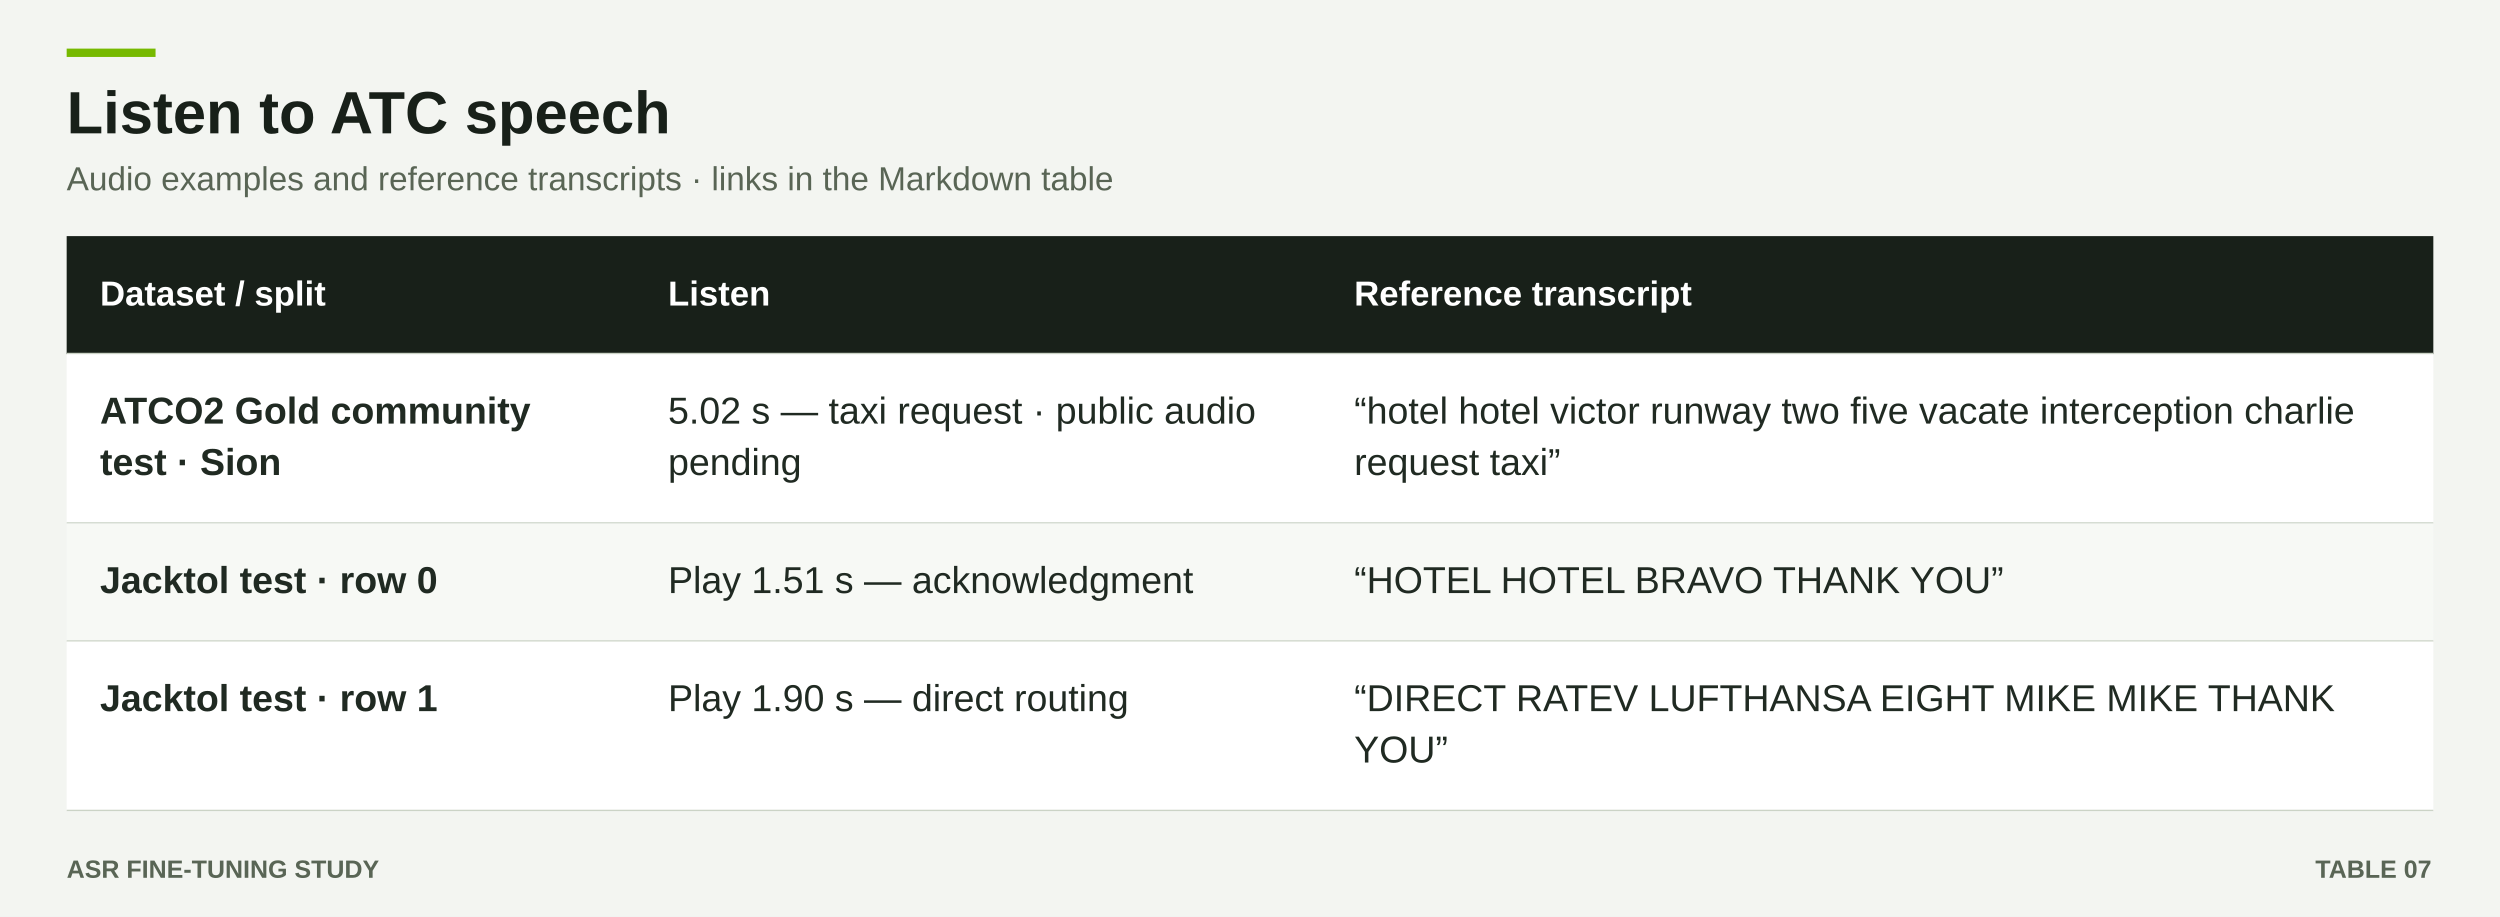
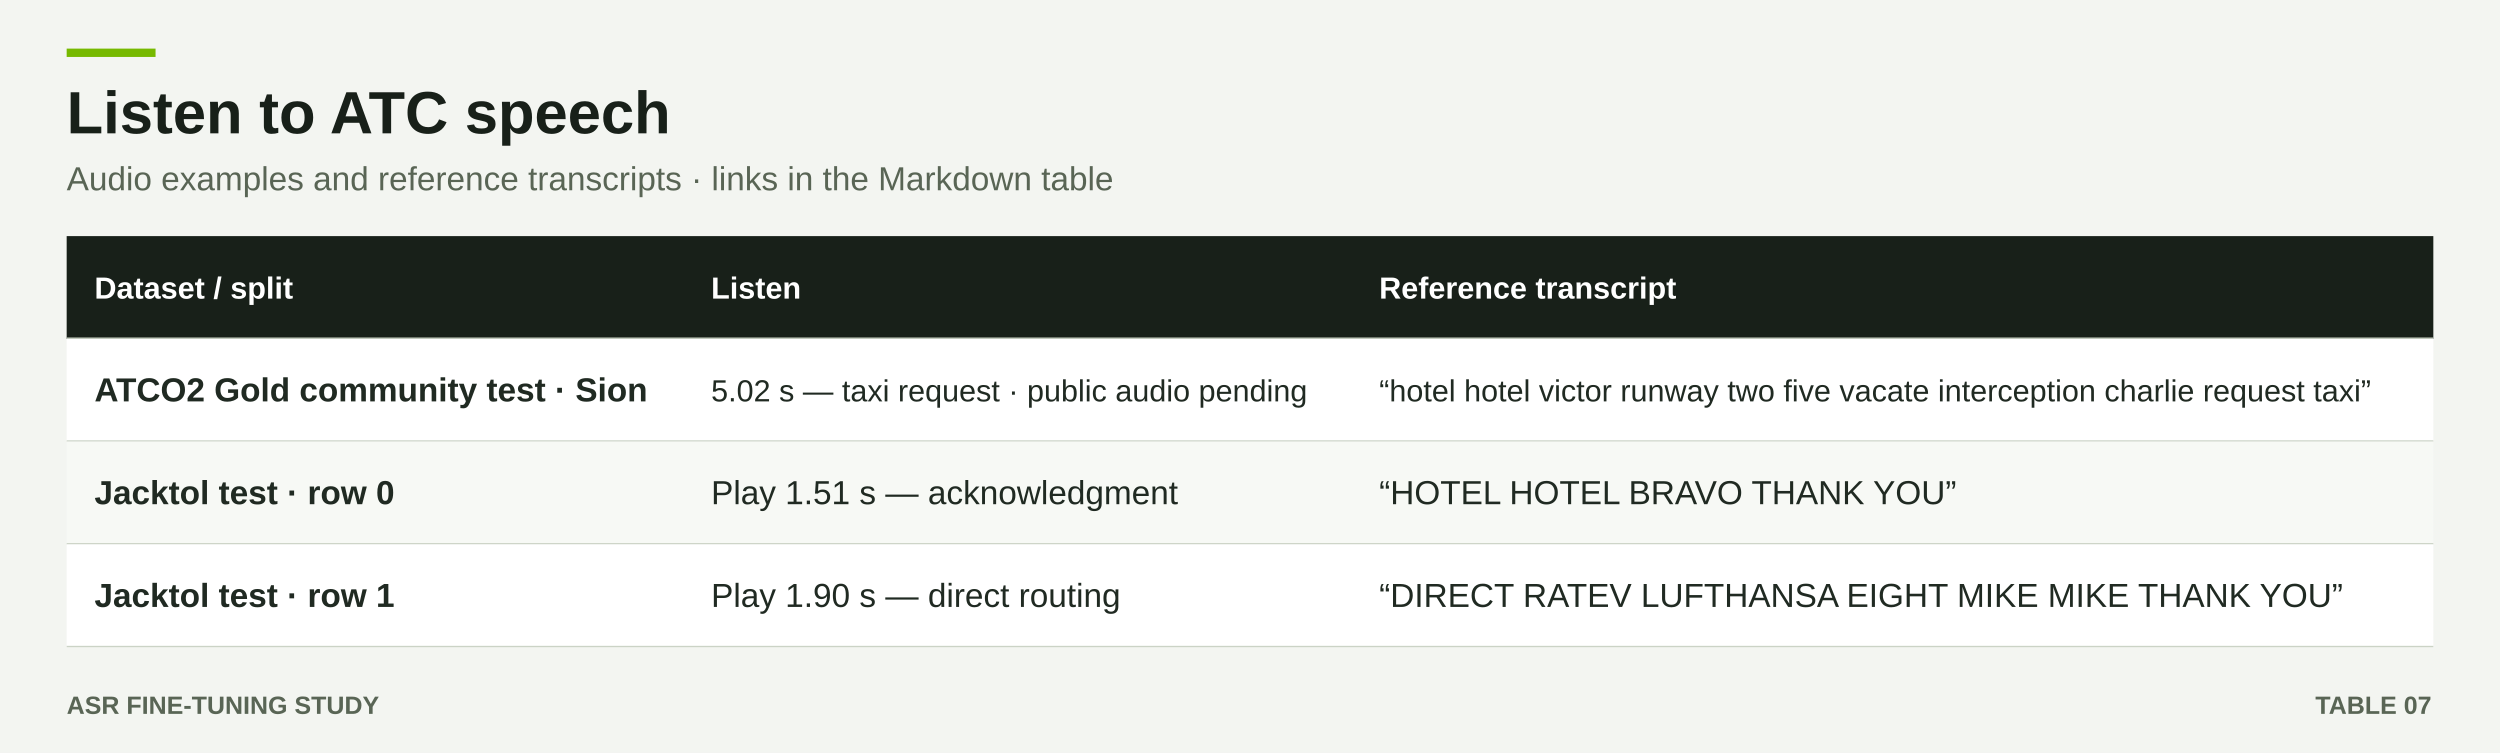
- <svg xmlns="http://www.w3.org/2000/svg" width="1800" height="660" viewBox="0 0 1800 660" role="img" aria-labelledby="title">
+ <svg xmlns="http://www.w3.org/2000/svg" width="1800" height="542" viewBox="0 0 1800 542" role="img" aria-labelledby="title">
  <g font-family="Arial, Helvetica, sans-serif">
-     <rect x="0" y="0" width="1800" height="660" fill="#F3F5F1" />
+     <rect x="0" y="0" width="1800" height="542" fill="#F3F5F1" />
    <rect x="48" y="35" width="64" height="6" fill="#76B900" />
    <text x="48.00" y="96" font-size="43" font-weight="700" fill="#182019">Listen to ATC speech</text>
    <text x="48.00" y="137" font-size="24" font-weight="400" fill="#596555">Audio examples and reference transcripts · links in the Markdown table</text>
-     <rect x="48" y="170" width="1704" height="85" fill="#182019" />
-     <text x="72.00" y="220" font-size="25" font-weight="700" fill="#FFFFFF">Dataset / split</text>
-     <text x="481.00" y="220" font-size="25" font-weight="700" fill="#FFFFFF">Listen</text>
-     <text x="975.00" y="220" font-size="25" font-weight="700" fill="#FFFFFF">Reference transcript</text>
-     <rect x="48" y="254" width="1704" height="1" fill="#CBD3C6" />
-     <rect x="48" y="255" width="1704" height="122" fill="#FFFFFF" />
-     <text x="72.00" y="305" font-size="27" font-weight="700" fill="#202A22">ATCO2 Gold community</text>
-     <text x="72.00" y="342" font-size="27" font-weight="700" fill="#202A22">test · Sion</text>
-     <text x="481.00" y="305" font-size="27" font-weight="400" fill="#202A22">5.02 s — taxi request · public audio</text>
-     <text x="481.00" y="342" font-size="27" font-weight="400" fill="#202A22">pending</text>
-     <text x="975.00" y="305" font-size="27" font-weight="400" fill="#202A22">“hotel hotel victor runway two five vacate interception charlie</text>
-     <text x="975.00" y="342" font-size="27" font-weight="400" fill="#202A22">request taxi”</text>
-     <rect x="48" y="376" width="1704" height="1" fill="#CBD3C6" />
-     <rect x="48" y="377" width="1704" height="85" fill="#F7F9F5" />
-     <text x="72.00" y="427" font-size="27" font-weight="700" fill="#202A22">Jacktol test · row 0</text>
-     <text x="481.00" y="427" font-size="27" font-weight="400" fill="#202A22">Play 1.51 s — acknowledgment</text>
-     <text x="975.00" y="427" font-size="27" font-weight="400" fill="#202A22">“HOTEL HOTEL BRAVO THANK YOU”</text>
-     <rect x="48" y="461" width="1704" height="1" fill="#CBD3C6" />
-     <rect x="48" y="462" width="1704" height="122" fill="#FFFFFF" />
-     <text x="72.00" y="512" font-size="27" font-weight="700" fill="#202A22">Jacktol test · row 1</text>
-     <text x="481.00" y="512" font-size="27" font-weight="400" fill="#202A22">Play 1.90 s — direct routing</text>
-     <text x="975.00" y="512" font-size="27" font-weight="400" fill="#202A22">“DIRECT RATEV LUFTHANSA EIGHT MIKE MIKE THANK</text>
-     <text x="975.00" y="549" font-size="27" font-weight="400" fill="#202A22">YOU”</text>
-     <rect x="48" y="583" width="1704" height="1" fill="#CBD3C6" />
-     <text x="48.00" y="632" font-size="18" font-weight="700" fill="#596555">ASR FINE-TUNING STUDY</text>
-     <text x="1667.02" y="632" font-size="18" font-weight="700" fill="#596555">TABLE 07</text>
+     <rect x="48" y="170" width="1704" height="74" fill="#182019" />
+     <text x="68.00" y="215.0" font-size="22" font-weight="700" fill="#FFFFFF">Dataset / split</text>
+     <text x="512.00" y="215.0" font-size="22" font-weight="700" fill="#FFFFFF">Listen</text>
+     <text x="993.00" y="215.0" font-size="22" font-weight="700" fill="#FFFFFF">Reference transcript</text>
+     <rect x="48" y="243" width="1704" height="1" fill="#CBD3C6" />
+     <rect x="48" y="244" width="1704" height="74" fill="#FFFFFF" />
+     <text x="68.00" y="289.0" font-size="24" font-weight="700" fill="#202A22">ATCO2 Gold community test · Sion</text>
+     <text x="512.00" y="289.0" font-size="22" font-weight="400" fill="#202A22">5.02 s — taxi request · public audio pending</text>
+     <text x="993.00" y="289.0" font-size="22" font-weight="400" fill="#202A22">“hotel hotel victor runway two five vacate interception charlie request taxi”</text>
+     <rect x="48" y="317" width="1704" height="1" fill="#CBD3C6" />
+     <rect x="48" y="318" width="1704" height="74" fill="#F7F9F5" />
+     <text x="68.00" y="363.0" font-size="24" font-weight="700" fill="#202A22">Jacktol test · row 0</text>
+     <text x="512.00" y="363.0" font-size="24" font-weight="400" fill="#202A22">Play 1.51 s — acknowledgment</text>
+     <text x="993.00" y="363.0" font-size="24" font-weight="400" fill="#202A22">“HOTEL HOTEL BRAVO THANK YOU”</text>
+     <rect x="48" y="391" width="1704" height="1" fill="#CBD3C6" />
+     <rect x="48" y="392" width="1704" height="74" fill="#FFFFFF" />
+     <text x="68.00" y="437.0" font-size="24" font-weight="700" fill="#202A22">Jacktol test · row 1</text>
+     <text x="512.00" y="437.0" font-size="24" font-weight="400" fill="#202A22">Play 1.90 s — direct routing</text>
+     <text x="993.00" y="437.0" font-size="24" font-weight="400" fill="#202A22">“DIRECT RATEV LUFTHANSA EIGHT MIKE MIKE THANK YOU”</text>
+     <rect x="48" y="465" width="1704" height="1" fill="#CBD3C6" />
+     <text x="48.00" y="514" font-size="18" font-weight="700" fill="#596555">ASR FINE-TUNING STUDY</text>
+     <text x="1667.02" y="514" font-size="18" font-weight="700" fill="#596555">TABLE 07</text>
  </g>
</svg>
